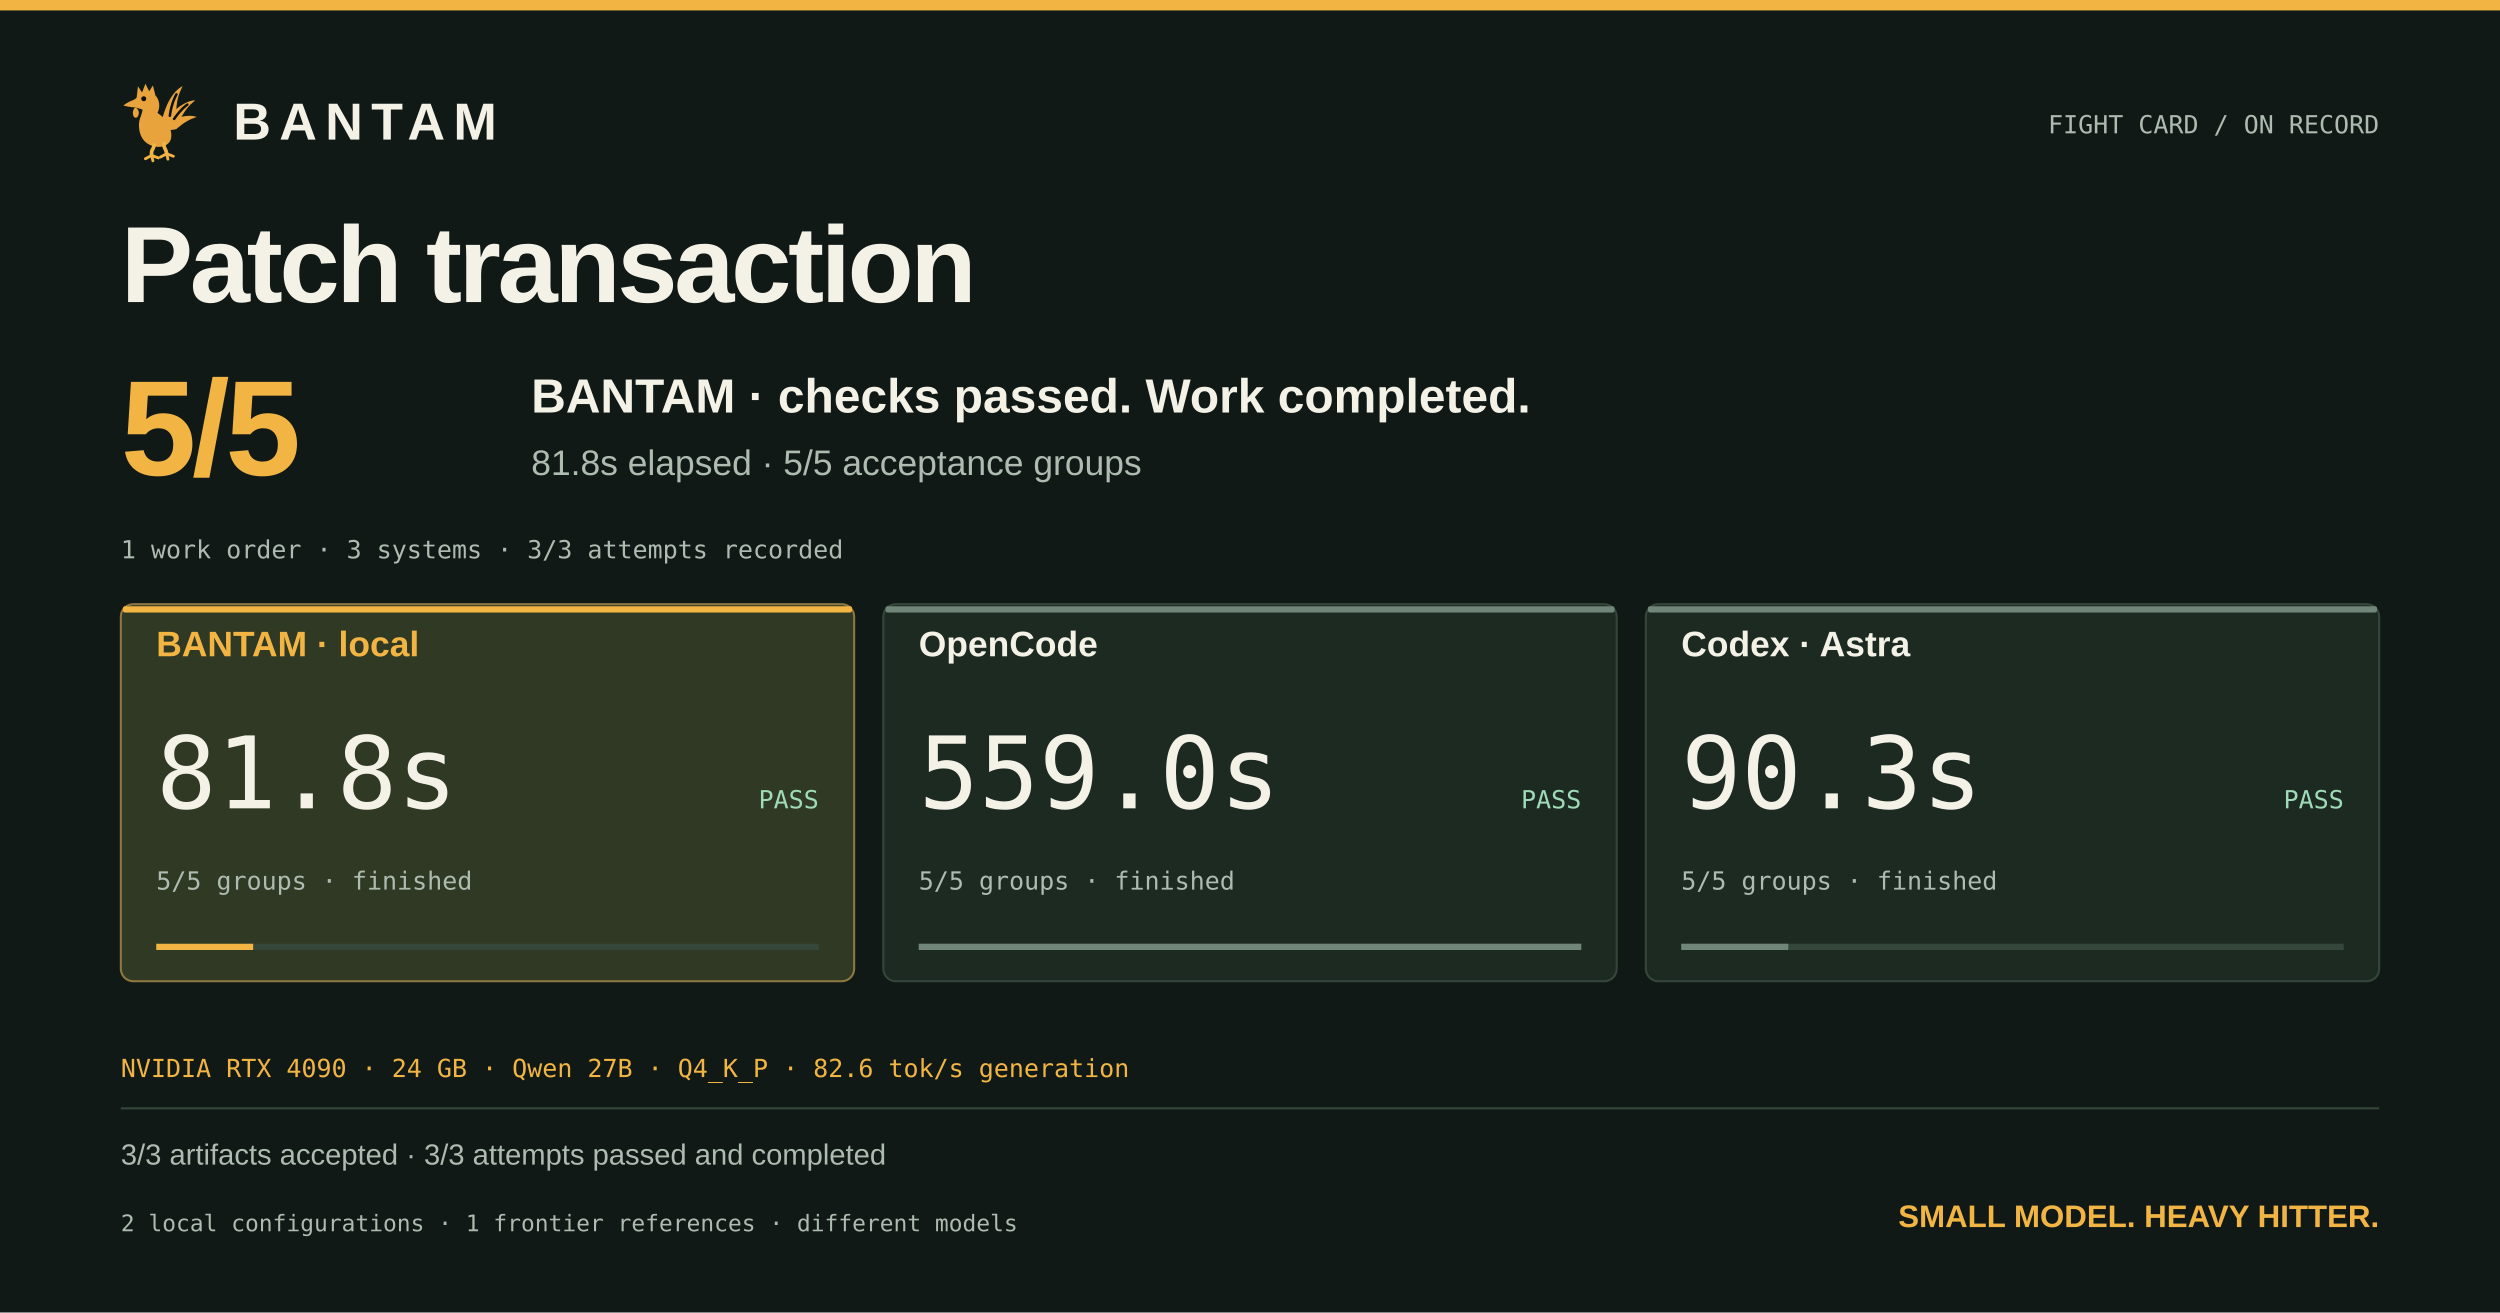
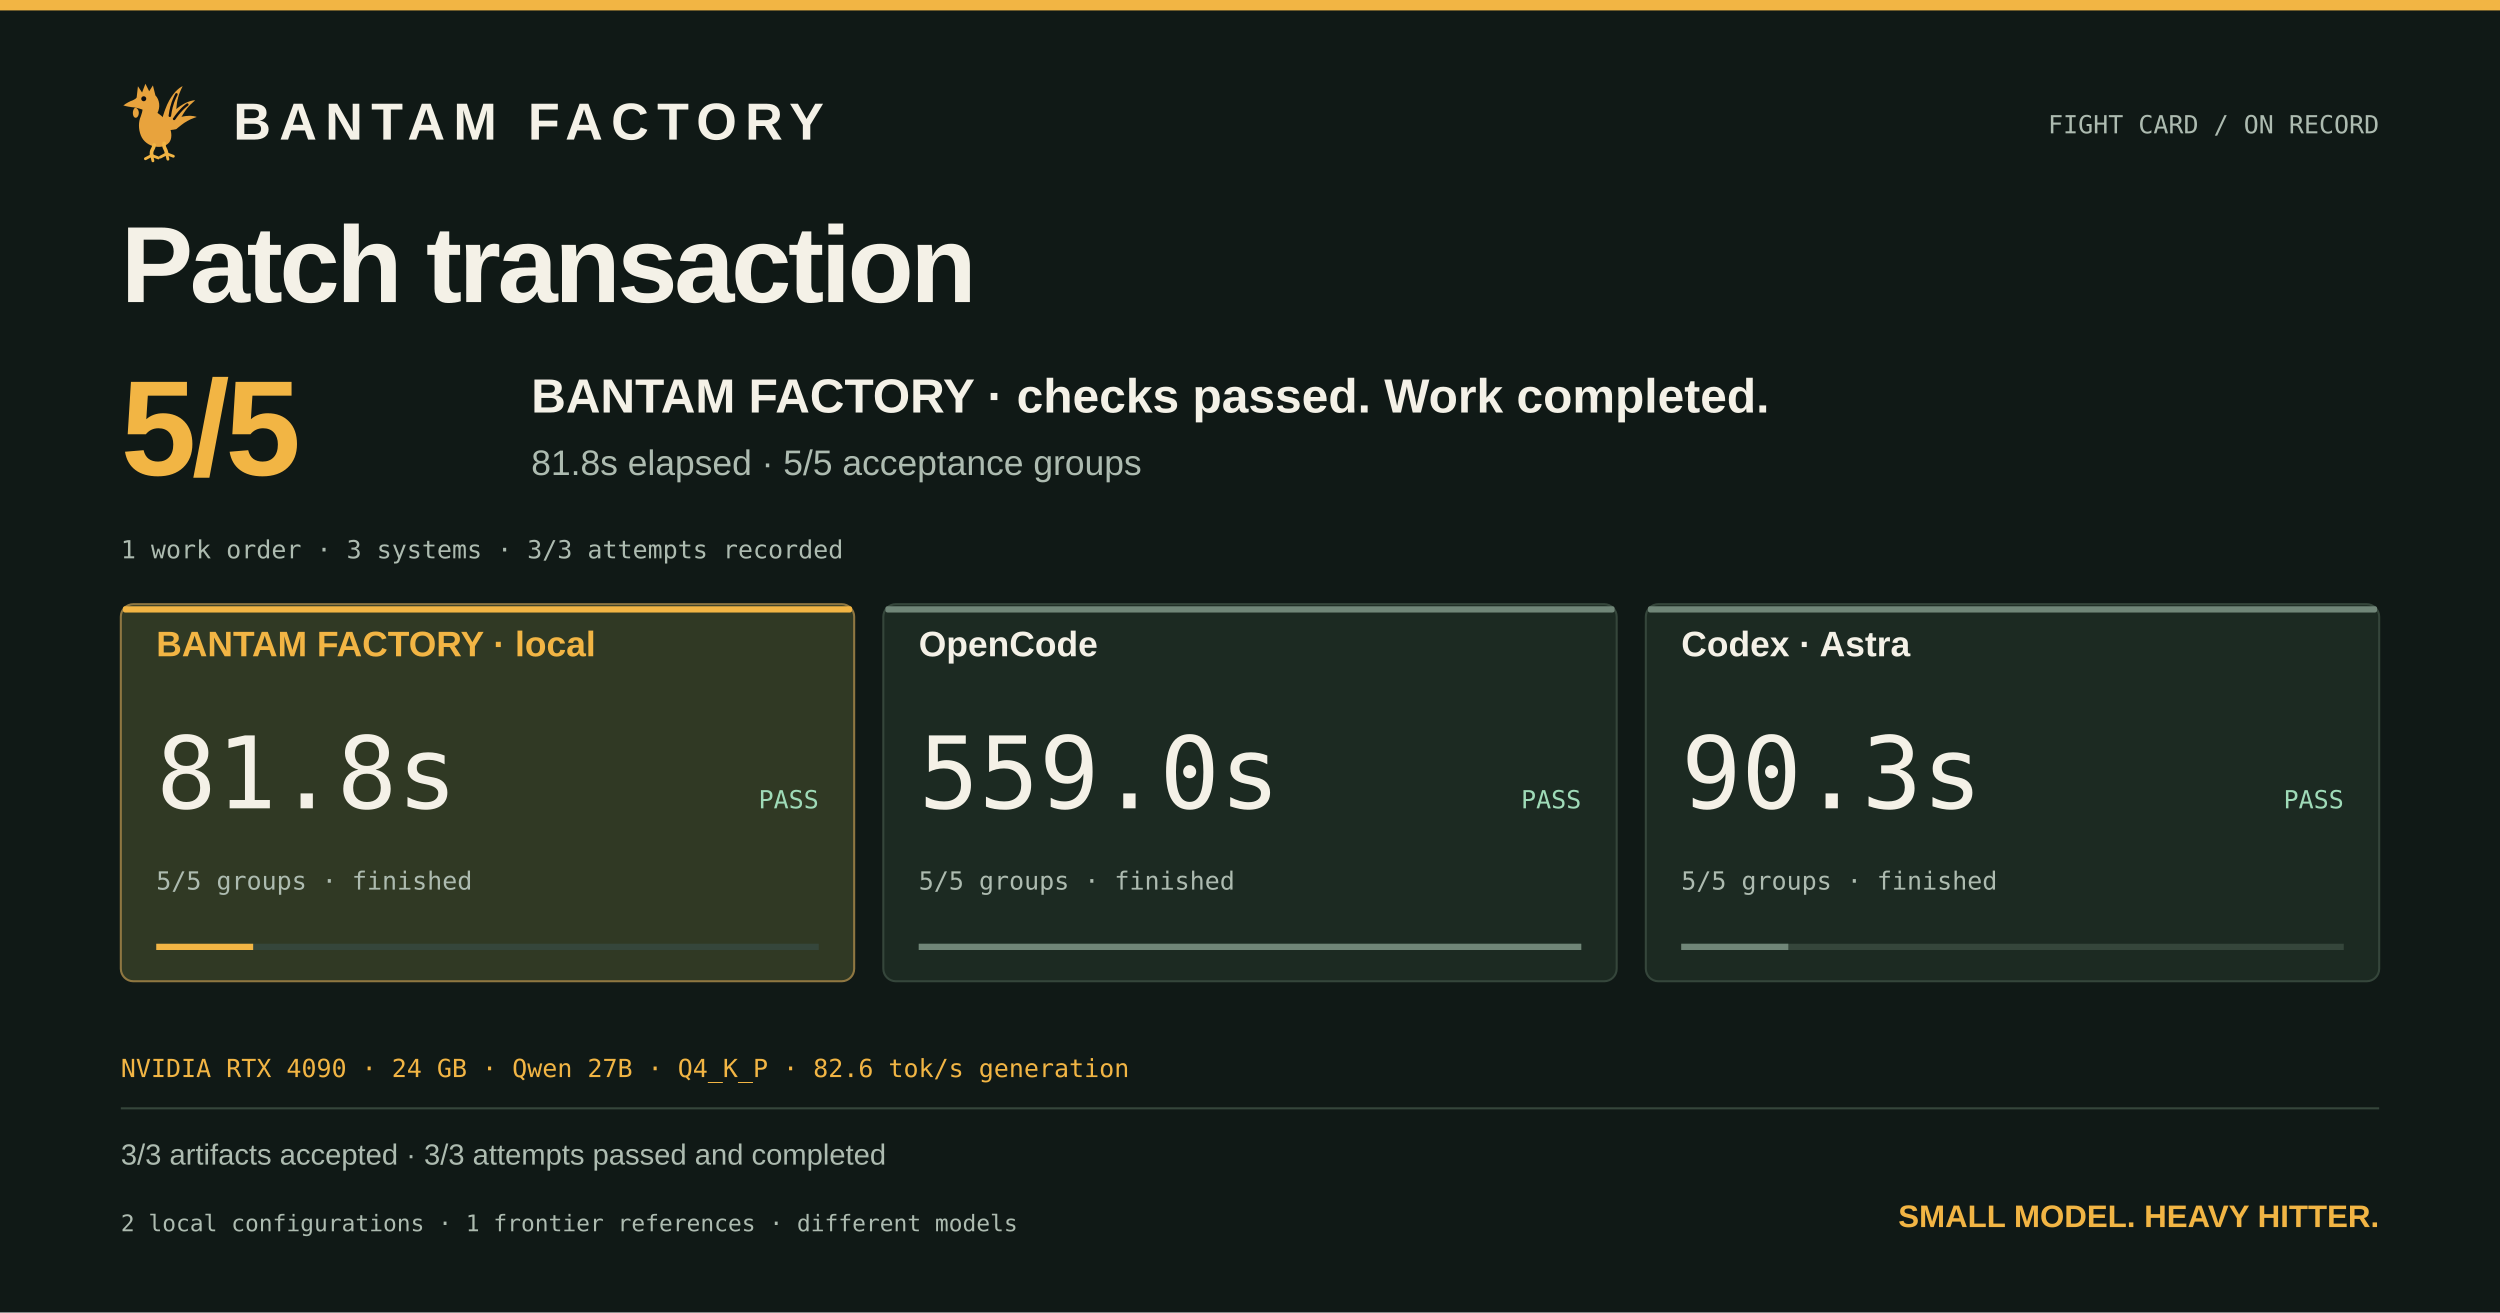
- <svg xmlns="http://www.w3.org/2000/svg" width="1200" height="630" viewBox="0 0 1200 630" role="img" aria-label="Patch transaction · BANTAM recorded comparison">
+ <svg xmlns="http://www.w3.org/2000/svg" width="1200" height="630" viewBox="0 0 1200 630" role="img" aria-label="Patch transaction · BANTAM FACTORY recorded comparison">
  <g font-family="Arial,Helvetica,sans-serif">
    <rect width="1200" height="630" fill="#101916" />
    <rect width="1200" height="5" fill="#f2b544" />
    <svg x="58" y="35" width="40" height="48" viewBox="0 0 100 100" color="#f2b544">
      <g fill="#e8a33d">
        <path d="M61.0 56.4L61.7 55.3L62.4 54.1L63.1 53.0L63.7 51.8L64.3 50.7L64.9 49.5L65.5 48.4L66.1 47.3L66.5 46.1L66.5 45.0L66.4 43.8L66.4 42.6L66.4 41.4L66.4 40.2L66.4 39.1L66.4 37.9L66.5 36.7L66.5 35.6L66.5 34.4L66.6 33.3L66.7 32.1L66.8 31.0L66.9 29.8L67.0 28.7L67.2 27.5L67.3 26.4L67.5 25.2L67.7 24.1L67.9 22.9L68.2 21.8L68.5 20.7L68.7 19.5L69.1 18.4L69.4 17.3L69.8 16.1L70.1 15.0L70.6 13.9L71.0 12.8L71.5 11.7L72.0 10.5L72.5 9.4L73.0 8.3L73.6 7.2L74.1 5.9L74.1 5.9L72.9 6.5L71.8 7.2L70.7 7.9L69.7 8.7L68.7 9.5L67.7 10.4L66.8 11.3L65.8 12.2L65.0 13.2L64.1 14.2L63.3 15.2L62.4 16.3L61.7 17.4L60.9 18.5L60.2 19.6L59.5 20.7L58.8 21.9L58.1 23.0L57.5 24.2L56.9 25.4L56.3 26.6L55.7 27.8L55.2 29.0L54.7 30.2L54.2 31.5L53.7 32.7L53.2 33.9L52.8 35.2L52.3 36.4L51.9 37.7L51.5 38.9L51.1 40.2L50.7 41.4L50.4 42.7L50.0 43.9L50.1 45.2L50.4 46.5L50.6 47.8L51.0 49.1L51.3 50.4L51.7 51.7L52.1 53.0L52.6 54.3L53.0 55.6Z" />
        <path d="M60.1 57.9L61.1 57.3L62.1 56.7L63.1 56.0L64.0 55.4L64.9 54.7L65.9 54.1L66.8 53.4L67.6 52.8L68.4 52.0L68.8 51.1L69.2 50.1L69.7 49.2L70.1 48.3L70.5 47.4L71.0 46.4L71.4 45.5L71.9 44.6L72.4 43.7L72.8 42.8L73.3 41.9L73.8 41.1L74.3 40.2L74.8 39.3L75.4 38.5L75.9 37.6L76.5 36.8L77.0 35.9L77.6 35.1L78.2 34.3L78.8 33.5L79.4 32.6L80.1 31.9L80.7 31.1L81.4 30.3L82.1 29.5L82.8 28.8L83.5 28.0L84.3 27.3L85.1 26.6L85.8 25.9L86.7 25.1L87.5 24.4L88.3 23.7L89.2 22.9L89.2 22.9L88.0 22.9L86.9 23.0L85.8 23.2L84.7 23.5L83.6 23.8L82.5 24.1L81.4 24.5L80.3 24.9L79.3 25.3L78.2 25.8L77.2 26.3L76.2 26.8L75.1 27.4L74.1 28.0L73.2 28.6L72.2 29.2L71.2 29.8L70.3 30.5L69.3 31.2L68.4 31.9L67.5 32.6L66.6 33.3L65.7 34.1L64.8 34.8L64.0 35.6L63.1 36.4L62.3 37.2L61.4 38.0L60.6 38.8L59.8 39.6L59.0 40.4L58.2 41.2L57.4 42.1L56.7 42.9L55.9 43.7L55.5 44.8L55.2 45.9L55.0 47.1L54.7 48.2L54.5 49.4L54.3 50.5L54.2 51.7L54.1 52.9L53.9 54.1Z" />
        <path d="M58.6 58.5L59.5 58.5L60.5 58.4L61.4 58.3L62.3 58.2L63.2 58.1L64.1 57.9L65.0 57.8L65.8 57.6L66.6 57.4L67.2 56.9L67.9 56.3L68.5 55.8L69.1 55.3L69.7 54.8L70.4 54.3L71.0 53.8L71.6 53.3L72.3 52.8L72.9 52.3L73.5 51.8L74.2 51.4L74.8 50.9L75.5 50.4L76.1 50.0L76.8 49.5L77.5 49.1L78.2 48.7L78.9 48.3L79.5 47.9L80.2 47.5L81.0 47.1L81.7 46.7L82.4 46.3L83.1 46.0L83.9 45.6L84.6 45.3L85.4 45.0L86.2 44.7L86.9 44.4L87.7 44.1L88.5 43.8L89.3 43.5L90.2 43.2L91.0 42.9L91.0 42.9L90.2 42.5L89.3 42.3L88.4 42.1L87.6 41.9L86.7 41.8L85.8 41.7L84.9 41.6L84.0 41.5L83.1 41.5L82.2 41.5L81.3 41.5L80.4 41.6L79.5 41.6L78.6 41.7L77.7 41.8L76.8 41.9L75.9 42.1L75.0 42.2L74.1 42.4L73.2 42.6L72.3 42.8L71.4 43.0L70.5 43.2L69.6 43.5L68.8 43.7L67.9 44.0L67.0 44.2L66.2 44.5L65.3 44.8L64.5 45.1L63.6 45.4L62.8 45.7L61.9 46.0L61.1 46.3L60.3 46.7L59.6 47.3L59.0 48.0L58.5 48.7L57.9 49.5L57.4 50.2L56.9 51.0L56.4 51.8L55.9 52.6L55.4 53.5Z" />
        <path d="M58.8 41.4L59.0 40.2L59.2 39.0L59.4 37.7L59.6 36.5L59.8 35.3L60.1 34.1L60.4 32.9L60.6 31.7L60.9 30.6L61.3 29.4L61.6 28.2L62.0 27.0L62.3 25.9L62.7 24.7L63.2 23.5L63.6 22.4L64.1 21.3L64.6 20.1L65.1 19.0L65.6 17.9L66.2 16.8L66.7 15.7" stroke="#0d0f12" stroke-width="3.0" fill="none" stroke-linecap="round" />
        <path d="M63.9 45.2L64.6 44.4L65.2 43.5L65.8 42.6L66.4 41.8L67.1 40.9L67.7 40.1L68.4 39.2L69.1 38.4L69.8 37.6L70.4 36.8L71.2 36.0L71.9 35.2L72.6 34.4L73.4 33.6L74.1 32.9L74.9 32.1L75.7 31.4L76.5 30.7L77.3 30.0L78.1 29.3L79.0 28.7L79.8 28.0" stroke="#0d0f12" stroke-width="3.0" fill="none" stroke-linecap="round" />
        <path d="M3 29C7 26 11 24 15 22.5C16.5 21.8 18 21 19 19.5L20.5 6L25.5 13.5L29.5 3L34 12L38.5 5L41.5 17C44 19.5 45.5 23 46 27C46.5 31 45.5 35 44 38C50 42 55 47 58 54C61.5 61.5 61.5 69 58 73.5C54 78 48 79.5 42 78.5C34 77.5 27 72.5 24 65C21 57.5 21 48.5 24 42C25 39 26 36 26 34C23 33 20 32 17 31.5C11 31 6 30 3 29Z" />
        <path d="M17.5 31.5C21 33 22.5 37 21 41C19.5 45 15.8 44.6 14.8 40.8C13.8 37 15 32.8 17.5 31.5Z" />
        <path d="M40 76.5C39 82.5 36 82 37 89" stroke="currentColor" stroke-width="4.4" stroke-linecap="round" fill="none" />
        <path d="M29.5 93L37 89L45 92M37 89L38.5 95.5" stroke="currentColor" stroke-width="3.4" stroke-linecap="round" stroke-linejoin="round" fill="none" />
        <path d="M52 74.5C51 80.5 54 80 55 87" stroke="currentColor" stroke-width="4.4" stroke-linecap="round" fill="none" />
        <path d="M47.5 91L55 87L63 90M55 87L56.5 93.5" stroke="currentColor" stroke-width="3.4" stroke-linecap="round" stroke-linejoin="round" fill="none" />
        <circle cx="27.5" cy="21" r="3" fill="#0d0f12" />
      </g>
    </svg>
-     <text x="112" y="67" fill="#f4f1e7" font-size="25" font-weight="700" letter-spacing="4">BANTAM</text>
+     <text x="112" y="67" fill="#f4f1e7" font-size="25" font-weight="700" letter-spacing="4">BANTAM FACTORY</text>
    <text x="1142" y="64" text-anchor="end" fill="#adbbb0" font-family="monospace" font-size="12">FIGHT CARD / ON RECORD</text>
    <text x="58" y="145" fill="#f4f1e7" font-size="52" font-weight="700" letter-spacing="-1.6">Patch transaction</text>
    <text x="58" y="228" fill="#f2b544" font-size="65" font-weight="700" letter-spacing="-2">5/5</text>
-     <text x="255" y="198" fill="#f4f1e7" font-size="23" font-weight="700">BANTAM · checks passed. Work completed.</text>
+     <text x="255" y="198" fill="#f4f1e7" font-size="23" font-weight="700">BANTAM FACTORY · checks passed. Work completed.</text>
    <text x="255" y="228" fill="#adbbb0" font-size="17">81.8s elapsed · 5/5 acceptance groups</text>
    <text x="58" y="268" fill="#adbbb0" font-family="monospace" font-size="12">1 work order · 3 systems · 3/3 attempts recorded</text>
    <g>
      <rect x="58" y="290" width="352" height="181" rx="6" fill="#303924" stroke="#8f7741" />
      <rect x="59" y="291" width="350" height="3" rx="1" fill="#f2b544" />
-       <text x="75" y="315" fill="#f2b544" font-size="17" font-weight="700">BANTAM · local</text>
+       <text x="75" y="315" fill="#f2b544" font-size="17" font-weight="700">BANTAM FACTORY · local</text>
      <text x="75" y="388" fill="#f4f1e7" font-family="monospace" font-size="48">81.8s</text>
      <text x="393" y="388" text-anchor="end" fill="#9fdbb8" font-family="monospace" font-size="12">PASS</text>
      <rect x="75" y="453" width="318" height="3" fill="#35463b" />
      <rect x="75" y="453" width="46.518" height="3" fill="#f2b544" />
      <text x="75" y="427" fill="#adbbb0" font-family="monospace" font-size="12">5/5 groups · finished</text>
    </g>
    <g>
      <rect x="424" y="290" width="352" height="181" rx="6" fill="#1c2a22" stroke="#35463b" />
      <rect x="425" y="291" width="350" height="3" rx="1" fill="#708678" />
      <text x="441" y="315" fill="#f4f1e7" font-size="17" font-weight="700">OpenCode</text>
      <text x="441" y="388" fill="#f4f1e7" font-family="monospace" font-size="48">559.0s</text>
      <text x="759" y="388" text-anchor="end" fill="#9fdbb8" font-family="monospace" font-size="12">PASS</text>
      <rect x="441" y="453" width="318" height="3" fill="#35463b" />
      <rect x="441" y="453" width="318" height="3" fill="#708678" />
      <text x="441" y="427" fill="#adbbb0" font-family="monospace" font-size="12">5/5 groups · finished</text>
    </g>
    <g>
      <rect x="790" y="290" width="352" height="181" rx="6" fill="#1c2a22" stroke="#35463b" />
      <rect x="791" y="291" width="350" height="3" rx="1" fill="#708678" />
      <text x="807" y="315" fill="#f4f1e7" font-size="17" font-weight="700">Codex · Astra</text>
      <text x="807" y="388" fill="#f4f1e7" font-family="monospace" font-size="48">90.3s</text>
      <text x="1125" y="388" text-anchor="end" fill="#9fdbb8" font-family="monospace" font-size="12">PASS</text>
      <rect x="807" y="453" width="318" height="3" fill="#35463b" />
      <rect x="807" y="453" width="51.39" height="3" fill="#708678" />
      <text x="807" y="427" fill="#adbbb0" font-family="monospace" font-size="12">5/5 groups · finished</text>
    </g>
    <text x="58" y="517" fill="#f2b544" font-family="monospace" font-size="12">NVIDIA RTX 4090 · 24 GB · Qwen 27B · Q4_K_P · 82.6 tok/s generation</text>
    <line x1="58" y1="532" x2="1142" y2="532" stroke="#35463b" />
    <text x="58" y="559" fill="#adbbb0" font-size="14">3/3 artifacts accepted · 3/3 attempts passed and completed</text>
    <text x="58" y="591" fill="#adbbb0" font-family="monospace" font-size="11">2 local configurations · 1 frontier references · different models</text>
    <text x="1142" y="589" text-anchor="end" fill="#f2b544" font-size="15" font-weight="700">SMALL MODEL. HEAVY HITTER.</text>
  </g>
</svg>
